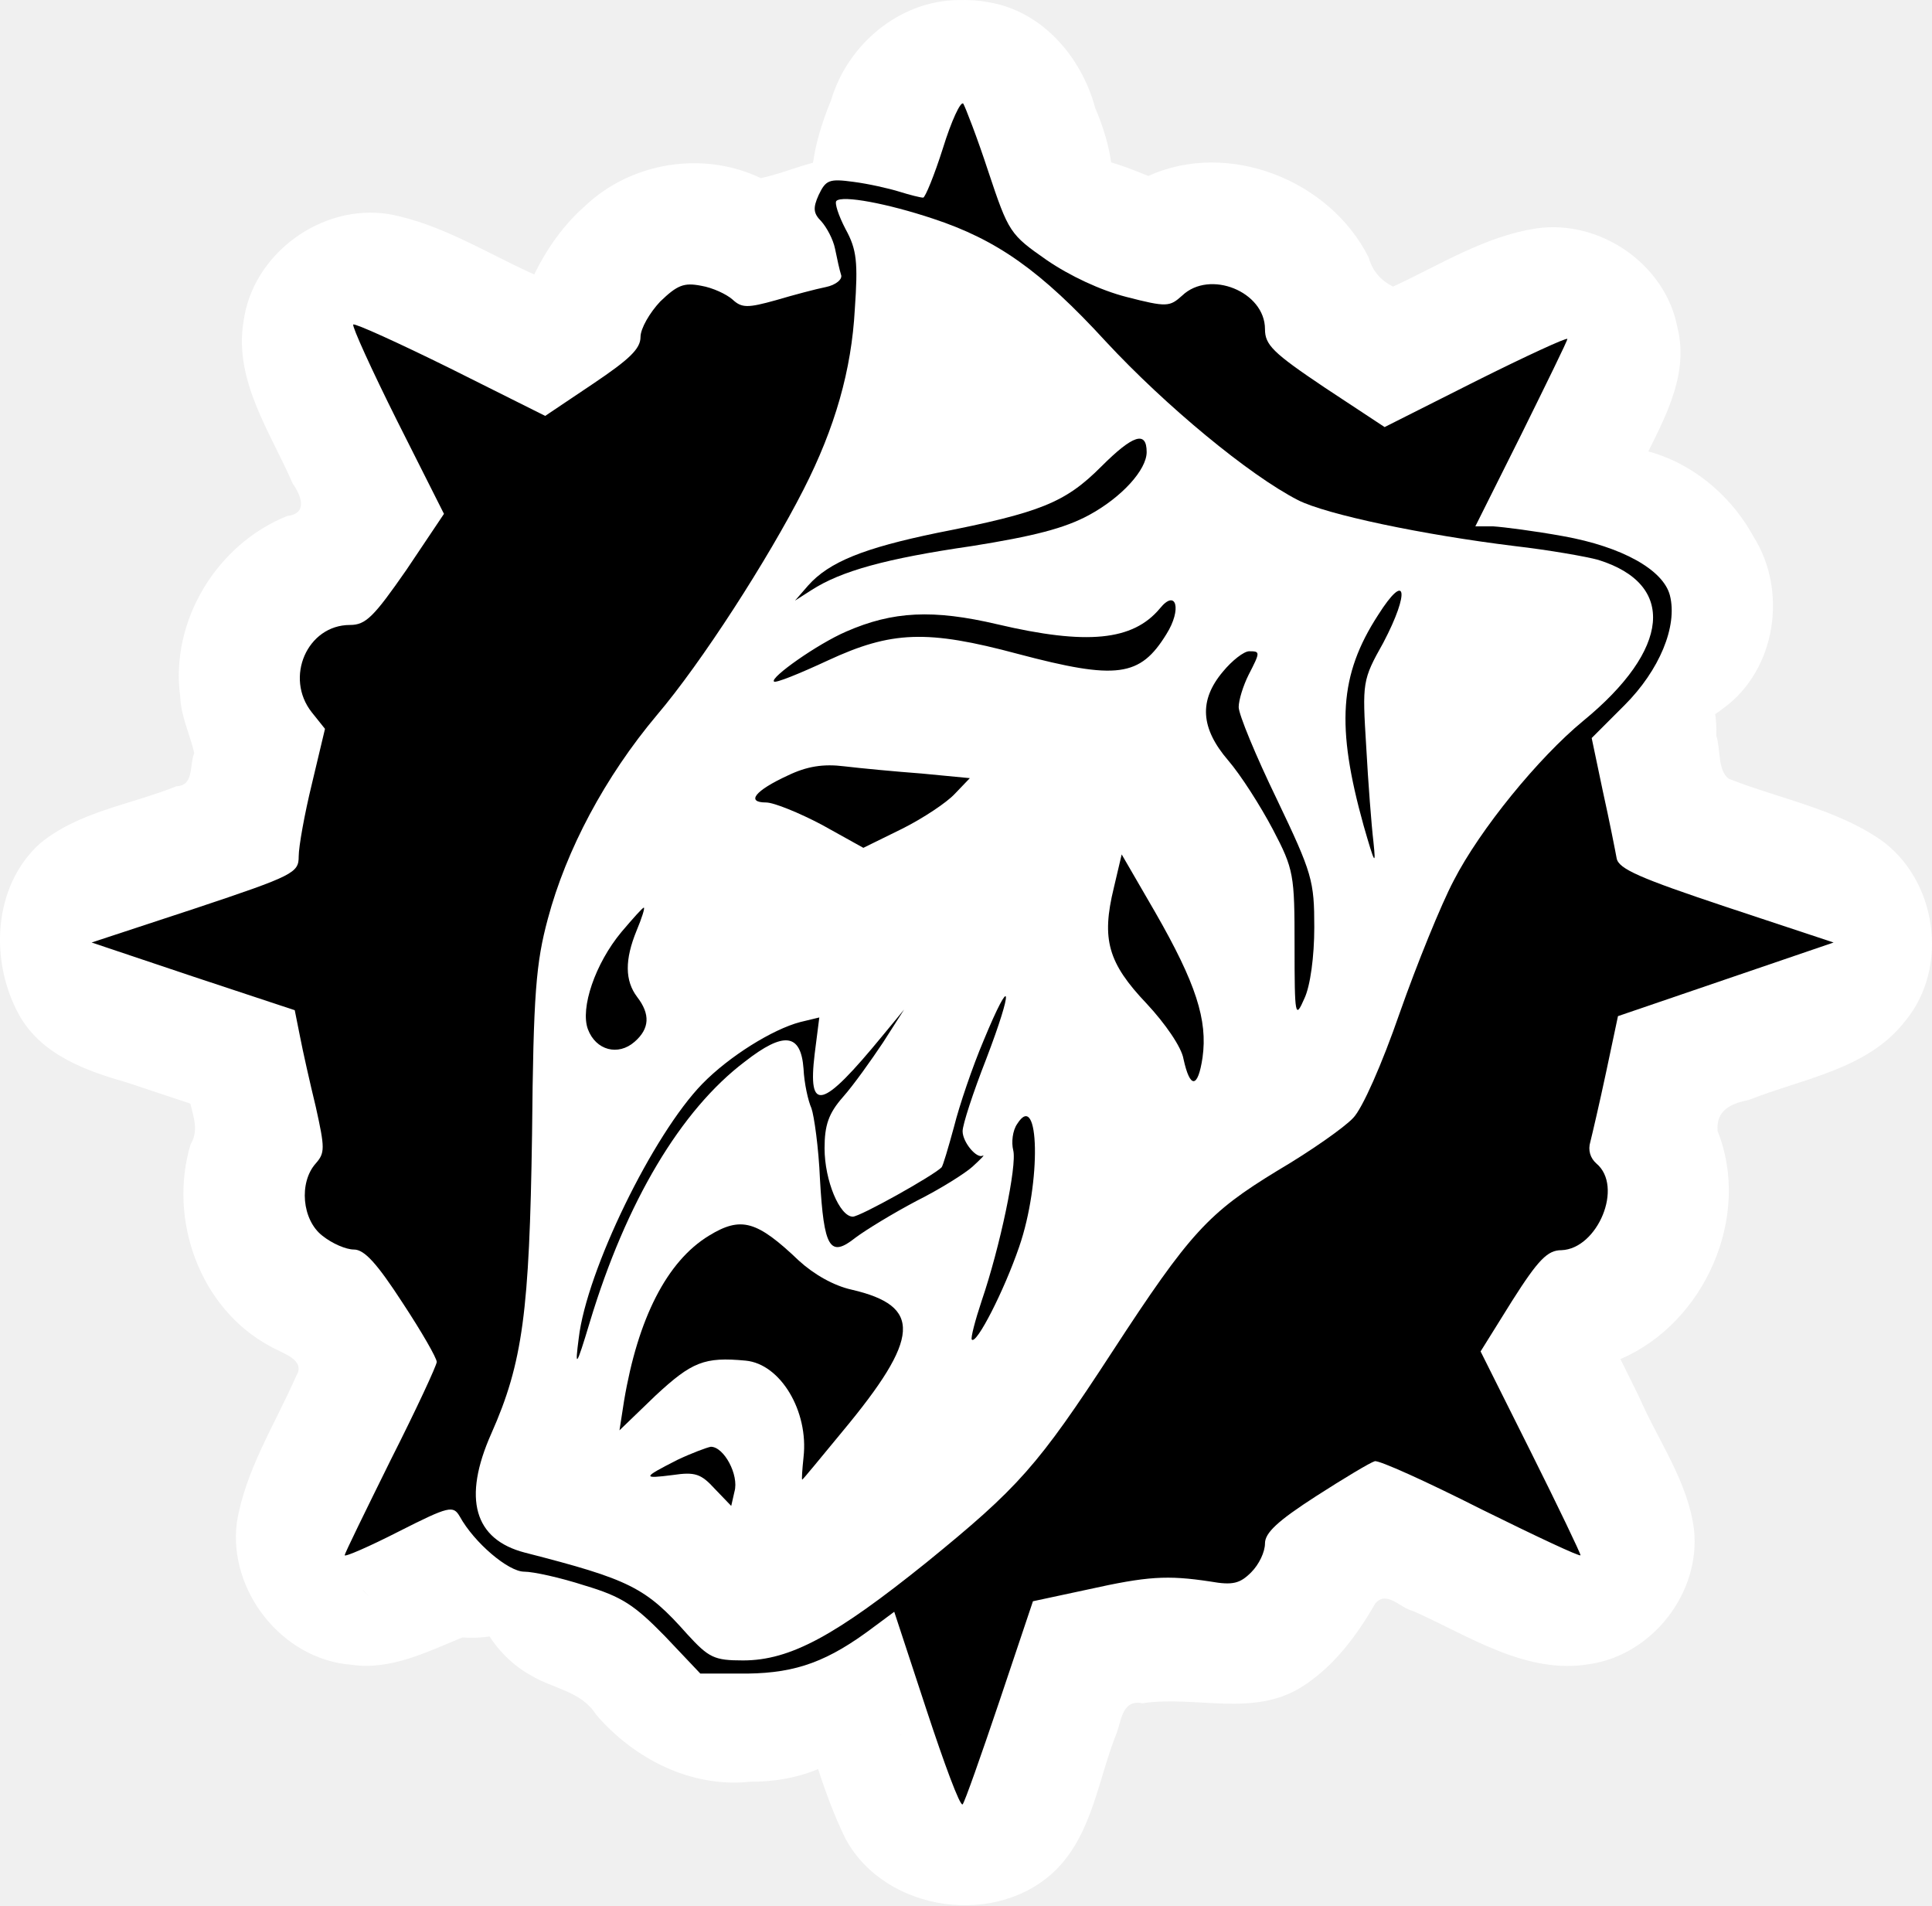
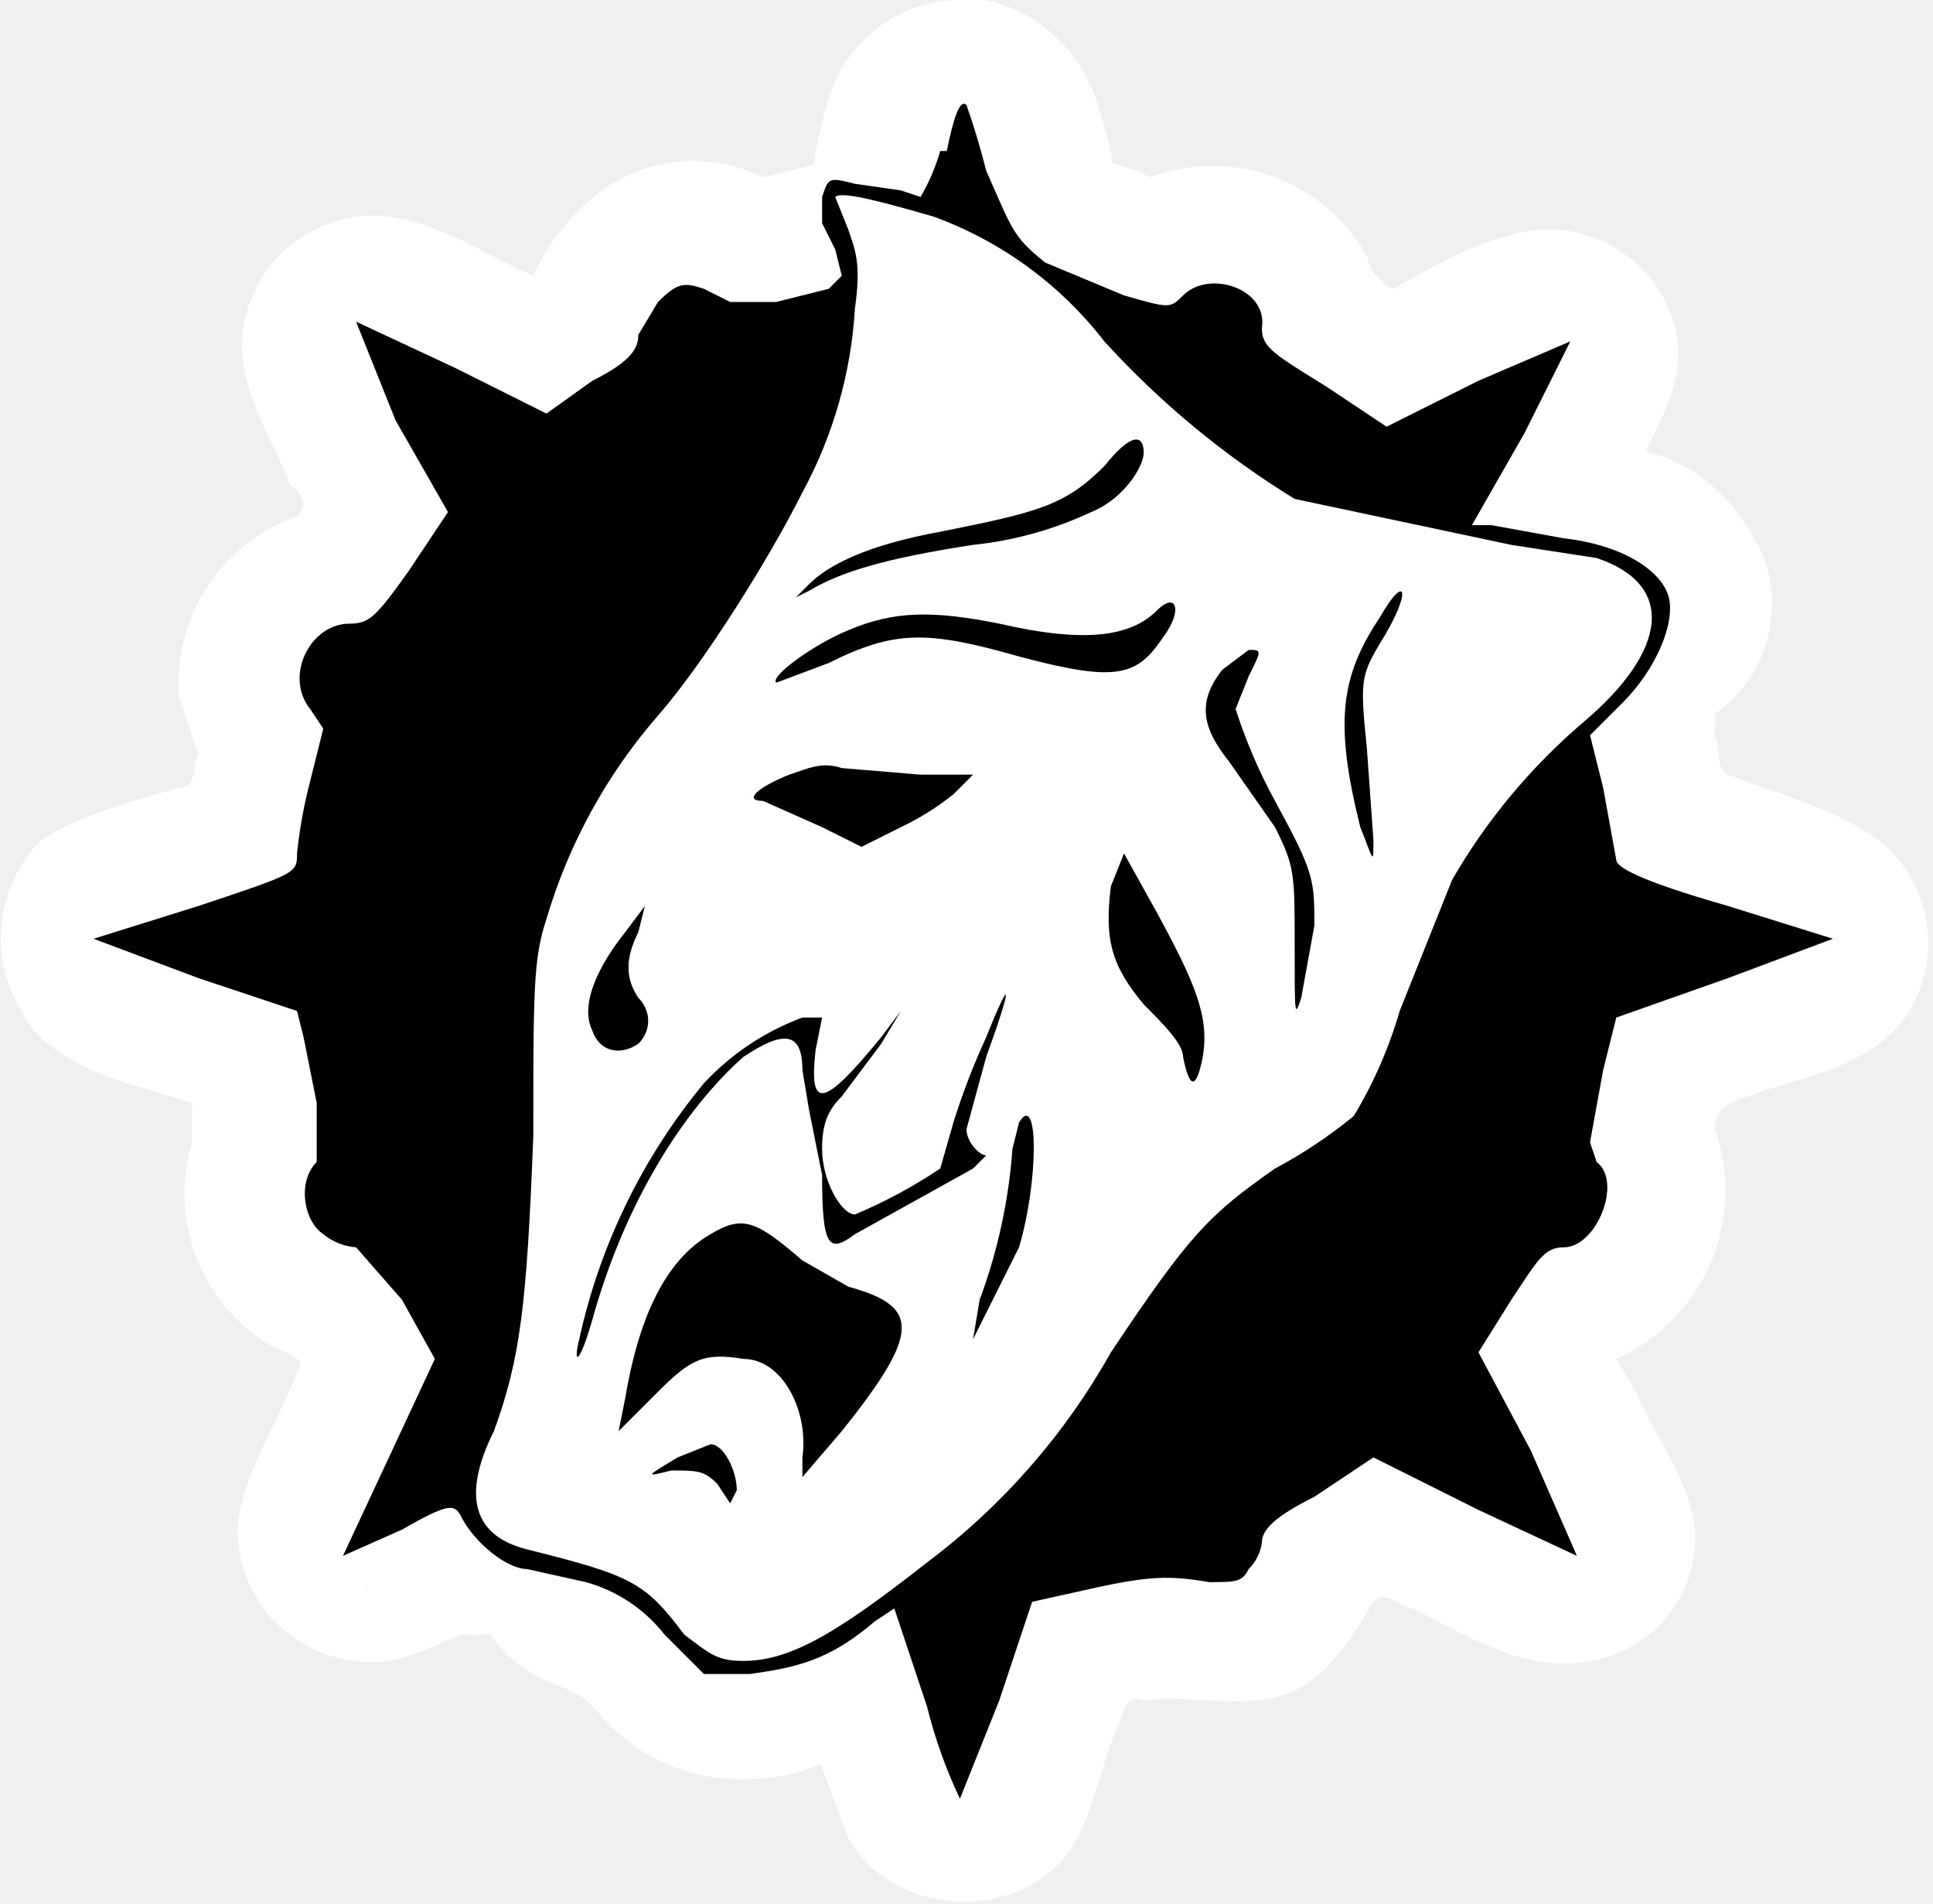
- <svg xmlns="http://www.w3.org/2000/svg" width="391.882" height="386.4" version="1.0" viewBox="0 0 293.912 289.8">
-   <path d="M107.078 184.18c-.932.124-1.827.435-2.736.662-1.286.395-2.32 1.497-2.61 2.813-.346 1.395.103 2.985 1.23 3.904.9.789 2.18 1.056 3.337.802.817-.103 1.668-.147 2.407-.553 1.043-.532 1.986-1.382 2.345-2.527.542-1.535.003-3.388-1.32-4.35a3.858 3.858 0 0 0-2.653-.75zm-6.713 1.116c-1.768-.07-3.87.341-4.654 2.13-1.177 2.256-.335 5.679 2.318 6.42 1.57.543 3.349-.179 4.608-.79 2.84-1.405 2.679-6.163-.261-7.383a4.601 4.601 0 0 0-2.011-.377zM93.938 219.6c-2.382.045-4.184 2.265-4.21 4.56-.422 3.83.499 7.841 2.933 10.88 3.709 4.743 9.799 7.369 15.76 7.376 2.13.1 4.282-.55 5.837-2.05 3.413-2.888 5.272-7.156 6.404-11.384.489-2.046.43-4.765-1.676-5.864-1.975-1.24-4.22.321-6.333-.225-.696-.046-1.434-.024-2.075.28-1.457-1.546-3.585-2.98-5.782-2.146-2.103.446-4.38 1.323-6.513.608-1.04-.88-2.095-1.94-3.556-2.013a4.402 4.402 0 0 0-.79-.022zm15.543-12.595c-7.221.822-17.291 5.983-15.553 14.644 2.122 6.357 9.8 3.468 14.17 2.226 2.978 4.908 13.89 3.274 11.99-3.638-1.36-5-4.467-13.108-10.607-13.232zm37.258-166.874c-8.71.48-16.298 7.355-18.065 15.83-1.978 6.272-1.748 13.591 2.341 18.99 4.55 6.785 13.563 9.425 21.301 7.411 6.53-.684 12.94-4.145 16.112-10.051 4.336-7.273 2.823-17.044-2.862-23.168-4.533-5.675-11.371-9.687-18.827-9.012zm19.808 19.128c-5.966.25-10.938 4.123-16.864 4.63-6.596 1.527-13.596 1.58-19.878 4.21-7.102 3.343-10.497 10.92-13.076 17.87-4.756 5.161-8.233 11.359-12.3 17.057-1.331 2.442-2.634 4.73-4.918 6.4-9.052 11.32-16.295 24.729-17.557 39.397-.598 8.503-1.647 17.144-.475 25.618 2 9.222 11.486 15.508 20.748 14.421 2.13-.041 4.54-.803 6.323-1.325-1.784 8.81 3.118 17.652 10.399 22.444 2.16 1.483 1.868 4.754 3.143 6.956 2.118 6.608 8.632 12.232 15.881 12.927 8.479 1.322 16.67-3.438 21.394-10.278 3.14-3.988 6.14-8.376 6.89-13.514-.329 2.047.266-3.382 2.262-2.96 7.148-4.483 10.114-13.019 16.58-18.28 3.219-2.648 6.56-5.243 10-7.521 6.249-3.308 12.487-7.806 14.56-14.924 2.105-6.157 5.752-12.01 5.812-18.672 3.905-4.983 6.535-10.889 8.884-16.727 2.183-7.104-2.595-14.21-.405-21.293 2.905-7.73.83-17.156-5.843-22.27-6.28-4.873-14.815-4.416-21.647-8.224-8.43-3.59-13.892-11.784-22.522-14.943-2.414-.785-4.865-1.001-7.39-.999zm77.826 8.63c-9.536.053-17.752 7.766-19.403 16.99-2.778 9.427 1.989 20.578 11.286 24.25 8.253 3.06 18.468 4.43 25.898-1.384 8.044-5.835 9.84-17.845 4.599-26.13-4.433-8.092-12.957-13.97-22.38-13.725ZM109.966 188.436c-8.714-.284-16.662 4.283-22.663 10.279-5.275 4.31-9.547 9.886-11.469 16.489-2.502 5.048-2.862 10.695-3.669 16.157-2.83 8.608.518 18.961 8.574 23.462 3.322 2.032 7.702 2.397 9.944 5.982 5.762 6.703 14.445 11.172 23.43 10.206 7.244.067 15.035-2.577 18.861-9.115 3.802-5.308 3.28-12.146 2.055-18.204.434-2.427 3.319-3.502 4.389-5.642 5.598-6.76 6.147-17.274.734-24.284-1.91-12.473-11.994-24.19-25.057-25.139-1.703-.177-3.418-.214-5.13-.19zm.797 21.786c2.578 2.217 4.596 4.812 5.581 8.105 1.369 2.958.744 6.501.82 9.664-1.053 4.045-3.01 8.539-6.734 10.634-7.679 1.109-17.392-4.139-17.163-12.718.21-7.805 7.124-14.266 14.67-15.142.937-.144 1.873-.691 2.826-.543zM145.748.01c-8.97.105-16.826 6.787-19.325 15.248-2.798 6.777-4.605 14.767-.945 21.599 4.4 9.673 16.181 15.67 26.447 12.01 6.798-2.42 12.61-7.7 15.927-14.057 2.625-6 1.222-12.635-1.252-18.424C164.52 8.644 158.505 1.63 150.309.33c-1.498-.297-3.037-.358-4.56-.321zm15.472 23.77c-10.552.452-19.24 10.506-18.35 20.994.342 9.647 8.35 16.083 14.583 22.408 10.227 9.803 20.557 20.172 33.604 26.151 10.666 3.995 21.992 6.052 33.238 7.56 10.251.937 19.69-8 20.043-18.158.742-3.928 3.447-7.346 4.958-11.079 3.193-6.82 7.862-13.965 5.886-21.848-1.827-9.665-11.837-16.486-21.498-15.059-7.838 1.202-14.673 5.576-21.764 8.846-1.88-.954-3.133-2.376-3.705-4.427-5.904-11.794-21.355-17.92-33.53-12.401-4.28-1.78-8.737-3.4-13.466-2.987zm66.435 37.82c-.526-.058-1.094-.142 0 0zm12.853 30.525c-8.247-.062-14.842 5.62-19.913 11.53-8.857 9.606-16.335 20.602-20.767 32.96-2.862 7.06-5.241 14.314-8.385 21.256-9.017 6.065-18.888 11.417-25.489 20.34-9.046 11.215-15.478 23.905-24.975 34.7-5.866 6.116-12.978 10.853-19.049 16.719-6.684 7.116-7.265 18.8-1.714 26.728 2.935 7.723 4.74 15.915 8.43 23.363 6.095 11.218 23.266 13.576 32.172 4.514 5.442-5.588 6.285-13.807 9.121-20.79.71-2.132.92-4.946 3.878-4.37 8.042-1.206 16.772 2.15 24.135-2.436 4.893-3.037 8.477-7.883 11.267-12.742 1.734-2.046 3.824.718 5.73 1.143 8.497 3.741 17.164 9.73 26.893 8.078 9.536-1.42 16.889-10.848 15.866-20.456-.929-7.327-5.457-13.507-8.341-20.162-.994-2.001-1.897-3.82-2.854-5.775 12.787-5.467 20.003-21.661 14.777-34.695-.244-3.216 2.07-4.173 4.81-4.742 8.196-3.262 18.088-4.623 23.792-12.05 6.704-8.189 4.76-21.499-3.877-27.556-6.899-4.69-15.34-6.195-23.006-9.222-1.739-1.254-1.221-4.485-1.917-6.573.467-10.035-8.037-19.264-18.062-19.701a26.54 26.54 0 0 0-2.522-.06zm-103.504 171.82c-.605-.047.574-.055 0 0zm-8.79-239.774c-4.382-.111-8.298 2.072-12.482 2.921-8.754-4.202-19.734-2.429-26.756 4.264-3.264 2.869-5.806 6.496-7.706 10.387-7.278-3.252-14.229-7.744-22.162-9.182-10.196-1.609-20.685 6.043-22.055 16.314-1.505 8.977 4.078 16.843 7.475 24.678 1.328 1.884 2.317 4.565-.829 4.932C32.98 82.77 25.835 94.48 27.42 106c.11 2.97 1.516 5.801 2.13 8.547-.758 1.821.004 4.95-2.7 5.042-6.963 2.815-14.884 3.842-20.806 8.74-7.16 6.523-7.626 17.896-3.145 26.035 3.354 6.02 10.053 8.482 16.315 10.26l9.744 3.24c.515 2.103 1.27 4.188.04 6.184-3.448 11.408 1.39 24.979 12.07 30.712 1.656 1.02 5.563 1.989 3.992 4.536-3.204 7.33-7.737 14.314-9.032 22.313-1.319 10.397 6.928 20.818 17.435 21.61 5.989.886 11.592-2.007 16.89-4.156 9.688.774 19.274-6.549 20.51-16.287.524-2.97-.254-6.04 1.427-8.77 5.477-12.378 6.47-26.037 6.798-39.394.549-12.267.187-24.608 1.496-36.822 2.21-12.396 9.818-22.816 17.58-32.37 9.84-13.58 19.226-27.781 25.275-43.503 3.352-10.135 6.124-20.921 4.964-31.665-1.567-9.486-10.607-16.62-20.19-16.081zM78.842 50.453c.035-.617.06-.573 0 0zM56.187 242.899c-1.374-1.346-1.32-1.515 0 0z" style="fill:#fff;stroke-width:.038" />
-   <path d="M143.44 22.561c-1.3 4.1-2.7 7.5-3 7.5-.4 0-2-.4-3.6-.9s-4.7-1.2-7-1.5c-3.7-.5-4.2-.3-5.3 2-.9 2-.8 2.8.4 4 .8.9 1.8 2.7 2.1 4.2.3 1.5.7 3.3.9 3.9.3.7-.8 1.6-2.3 1.9-1.5.3-4.9 1.2-7.6 2-4.3 1.2-5.2 1.2-6.6-.1-.9-.8-3-1.8-4.8-2.1-2.6-.5-3.6-.1-6.2 2.4-1.6 1.7-3 4.1-3 5.4 0 1.8-1.7 3.4-7.2 7.1l-7.3 4.9-14.4-7.2c-7.9-3.9-14.5-6.9-14.8-6.7-.2.3 2.8 6.9 6.7 14.7l7.1 14.1-5.7 8.5c-5 7.2-6.2 8.4-8.6 8.4-6.5 0-10 8-5.8 13.3l2 2.5-2 8.4c-1.1 4.5-2 9.5-2 11 0 2.5-.7 2.9-15.7 7.9l-15.8 5.2 15.5 5.2 15.4 5.1.8 4c.4 2.1 1.5 7 2.4 10.7 1.4 6.3 1.4 7 0 8.6-2.6 2.9-2.1 8.6 1 11 1.5 1.2 3.6 2.1 4.8 2.1 1.6 0 3.5 2.1 7.4 8.1 2.9 4.4 5.2 8.4 5.2 9 0 .5-3.1 7.2-7 14.9-3.8 7.7-7 14.2-7 14.5 0 .3 3.7-1.3 8.2-3.6 7.7-3.9 8.3-4 9.3-2.3 2.2 4 7.4 8.4 9.8 8.4 1.4 0 5.5.9 9.2 2.1 5.7 1.7 7.6 3 12.2 7.7l5.4 5.7h7.2c7.5-.1 12.3-1.9 19.2-7.1l3.1-2.3 4.9 14.9c2.7 8.2 5.1 14.7 5.5 14.4.3-.3 2.8-7.4 5.6-15.7l5.1-15.2 8.4-1.8c9-2 12-2.2 18.6-1.2 3.4.6 4.5.3 6.2-1.4 1.2-1.2 2.1-3.1 2.1-4.4 0-1.6 1.9-3.4 7.8-7.2 4.2-2.7 8.2-5.1 8.9-5.3.6-.2 7.9 3.1 16.2 7.3 8.3 4.1 15.1 7.3 15.1 7 0-.3-3.4-7.4-7.6-15.8l-7.6-15.2 4.8-7.7c4-6.3 5.4-7.7 7.5-7.7 5.5-.2 9.5-9.7 5.3-13.2-.9-.8-1.3-2-.9-3.3.3-1.2 1.4-5.9 2.4-10.6l1.8-8.5 16.4-5.6 16.4-5.6-16.3-5.4c-13.2-4.4-16.4-5.8-16.7-7.4-.2-1.1-1.1-5.7-2.1-10.2l-1.7-8.1 5-5c5.3-5.3 8.1-12 6.9-16.7-1-3.9-7.3-7.4-16.2-9-4.4-.8-9.1-1.4-10.7-1.5h-2.7l7-14c3.8-7.7 7-14.2 7-14.5 0-.3-6.3 2.6-13.9 6.4l-13.9 7-9.1-6c-7.9-5.3-9.1-6.5-9.1-8.9 0-5.7-8.4-9.1-12.6-5.1-1.9 1.7-2.3 1.8-8.5.2-3.9-1-8.6-3.2-12.1-5.6-5.6-3.9-5.8-4.2-8.9-13.5-1.7-5.2-3.5-9.8-3.8-10.3-.4-.4-1.8 2.6-3.1 6.8zm-1.5 10.7c9.7 3.2 16.4 7.9 26.3 18.7 9.1 9.8 21.8 20.3 29.2 24.1 4.3 2.2 19.1 5.3 33 7 5.2.6 10.9 1.6 12.7 2.1 11.9 3.7 11 13.6-2.3 24.5-6.8 5.6-15.7 16.5-19.7 24.3-1.9 3.6-5.6 12.7-8.2 20.1-2.7 7.8-5.7 14.6-7.1 16-1.3 1.4-6.4 5-11.5 8-10.5 6.4-13.3 9.4-25.1 27.5-11.4 17.5-14.3 20.7-28.3 32.1-13.8 11.1-20.7 14.9-27.9 14.9-4.4 0-5.2-.4-8.5-4-6.3-7.1-8.7-8.3-24.7-12.4-7.7-2-9.5-8.2-5.1-18.1 4.8-10.8 5.8-18.6 6.2-45.5.2-21.5.6-26.1 2.4-32.8 2.8-10.5 8.7-21.6 16.6-31 6.8-8 16.9-23.7 22.3-34.3 4.8-9.4 7.3-18.2 7.8-27.4.5-7.2.3-9.1-1.4-12.2-1.1-2.1-1.7-4-1.4-4.3.9-.9 7.8.4 14.7 2.7z" />
-   <path d="M167.54 70.961c-5.5 5.5-9.2 7-25 10.1-11.1 2.3-16.4 4.4-19.6 8l-2 2.3 2.5-1.6c4.5-2.9 11.3-4.8 24.4-6.7 9.4-1.5 14.1-2.7 17.8-4.7 5-2.7 8.8-6.9 8.8-9.6 0-3.3-2.1-2.6-6.9 2.2zM209.64 93.561c-5.9 9.1-6.4 16.9-2.2 32 1.7 5.9 1.9 6.3 1.5 2.5-.3-2.5-.8-9-1.1-14.5-.6-9.8-.6-10.1 2.6-15.8 4.1-7.8 3.5-11-.8-4.2zM176.44 92.561c-4.1 4.9-11.1 5.6-24.7 2.4-9.8-2.3-15.9-2-23 1.1-4.4 1.9-11.6 7-11 7.6.2.3 3.9-1.2 8.2-3.2 9.7-4.5 15.1-4.7 28.9-1 15.1 4 18.6 3.5 22.6-3 2.4-3.8 1.5-7-1-3.9zM186.04 102.161c-3.7 4.4-3.4 8.6.8 13.5 1.9 2.2 4.9 6.9 6.8 10.5 3.2 6.1 3.3 6.9 3.3 17.7 0 10.8.1 11.2 1.5 8 .9-1.9 1.5-6.4 1.5-10.8 0-7.1-.3-8.2-5.7-19.5-3.2-6.6-5.8-12.9-5.8-14 0-1.1.7-3.3 1.5-4.9 1.8-3.5 1.8-3.6.1-3.6-.8 0-2.6 1.4-4 3.1zM119.84 117.961c-5 2.3-6.4 4.1-3.3 4.1 1.2 0 5.1 1.6 8.5 3.4l6.3 3.5 5.9-2.9c3.2-1.6 6.8-4 8-5.3l2.3-2.4-7.3-.7c-4-.3-9.3-.8-11.8-1.1-3.2-.4-5.7 0-8.6 1.4zM169.44 135.061c-1.9 7.8-.9 11.4 5 17.6 2.8 3 5.3 6.6 5.6 8.4 1 4.6 2.2 4.5 2.9-.2.8-5.7-1-11.3-7.2-22.1l-5.1-8.8zM94.54 141.761c-4 4.8-6.3 11.6-5.1 14.8 1.2 3.2 4.6 4.1 7.1 1.9 2.3-2 2.4-4.2.4-6.8-1.9-2.5-1.9-5.7-.1-10.1.8-1.9 1.3-3.5 1.1-3.5-.2 0-1.7 1.7-3.4 3.7zM149.64 158.261c-1.7 4-3.7 9.9-4.5 13.1-.9 3.3-1.7 6-1.9 6.2-1.3 1.3-12.4 7.5-13.5 7.5-2 0-4.3-5.5-4.3-10.4 0-3.5.6-5.3 2.8-7.8 1.6-1.8 4.3-5.6 6.1-8.3l3.2-5-3.3 4c-9.2 11.2-11.4 11.8-10.3 2.7l.7-5.5-2.9.7c-4.2 1.1-10.8 5.2-14.9 9.4-7.5 7.7-17.6 28.4-18.8 38.7-.6 4.6-.4 4.5 1.7-2.5 5.5-18.2 13.8-32.2 23.6-39.6 5.9-4.6 8.5-4.3 8.9 1.1.1 2.2.7 4.9 1.2 6 .4 1.1 1.1 6 1.3 10.8.6 10.5 1.5 12 5.4 8.9 1.6-1.2 5.7-3.7 9.3-5.6 3.6-1.8 7.4-4.2 8.5-5.2 1.2-1.1 1.9-1.8 1.6-1.7-.9.6-3.1-2-3.1-3.7 0-1 1.6-5.9 3.6-11 4.2-11 3.9-13.2-.4-2.8zM154.74 170.961c-.7 1-.9 2.8-.6 4 .6 2.3-2 14.7-4.8 22.9-1 3-1.7 5.7-1.5 5.9.7.8 4.9-7.4 7.2-14.1 3.4-9.8 3.1-24.1-.3-18.7z" />
-   <path d="M107.84 187.961c-6.4 3.9-10.8 12.6-12.9 25.1l-.7 4.5 5.5-5.3c5.5-5.1 7.4-5.9 13.7-5.3 5.3.5 9.6 7.7 8.8 14.7-.2 1.9-.3 3.4-.2 3.4.1 0 2.8-3.3 6.1-7.3 11.9-14.3 12.2-19.1 1.4-21.6-2.7-.6-5.7-2.3-8-4.4-6.4-6.1-8.8-6.8-13.7-3.8z" />
-   <path d="M103.04 222.061c-5.3 2.7-5.4 2.9-.7 2.3 3.4-.5 4.3-.2 6.4 2.1l2.5 2.6.5-2.2c.7-2.5-1.6-6.8-3.6-6.8-.6.1-3 1-5.1 2z" />
+ <svg xmlns="http://www.w3.org/2000/svg" width="392" height="386" version="1.0" viewBox="0 0 294 290">
+   <path d="m107 184-3 1a4 4 0 0 0-2 3c-1 1 0 3 1 4h6l2-3a4 4 0 0 0-1-4 4 4 0 0 0-3-1zm-7 1-4 2c-1 3-1 6 2 7l5-1c2-1 2-6-1-7a5 5 0 0 0-2-1zm-6 35c-2 0-4 2-4 4-1 4 0 8 3 11a20 20 0 0 0 15 7c3 0 5 0 6-2a22 22 0 0 0 7-11c0-2 0-5-2-6h-8c-2-1-4-3-6-2l-7 1-3-2a4 4 0 0 0-1 0zm16-13c-8 1-18 6-16 15 2 6 10 3 14 2 3 5 14 3 12-4-1-5-4-13-10-13zm37-167a20 20 0 0 0-18 16c-2 6-2 14 2 19a20 20 0 0 0 21 7c7 0 13-4 16-10a20 20 0 0 0-2-23 22 22 0 0 0-19-9zm19 19c-5 0-10 4-16 5-7 1-14 1-20 4-7 3-11 11-13 18l-13 17a18 18 0 0 1-5 6 75 75 0 0 0-17 40c-1 8-2 17 0 25 2 10 11 16 20 15l7-1c-2 8 3 17 10 22 2 2 2 5 3 7a19 19 0 0 0 16 13c9 1 17-4 21-10 4-4 7-9 7-14 0 2 1-3 3-3 7-4 10-13 16-18l10-8c6-3 13-8 15-15 2-6 5-12 5-18 4-5 7-11 9-17 3-7-2-14 0-21 3-8 1-18-6-23-6-4-15-4-22-8-8-3-13-12-22-15a26 26 0 0 0-7-1zm78 9c-9 0-17 8-19 17-3 9 2 20 11 24 9 3 19 5 26-1 8-6 10-18 5-26-5-9-13-14-23-14ZM110 188a32 32 0 0 0-23 11 34 34 0 0 0-11 16c-3 5-3 11-4 16a20 20 0 0 0 9 24c3 2 7 2 10 6a28 28 0 0 0 23 10c7 0 15-3 19-9 4-5 3-12 2-18 0-3 3-4 4-6a20 20 0 0 0 1-24c-2-13-12-24-25-25l-5-1zm1 22 5 8c2 3 1 7 1 10-1 4-3 9-7 11-7 1-17-5-17-13 1-8 7-14 15-15l3-1zM146 0a21 21 0 0 0-20 15c-2 7-4 15-1 22 5 10 17 16 27 12a30 30 0 0 0 16-14c3-6 1-13-1-19-2-7-8-14-17-16h-4zm15 24a20 20 0 0 0-18 21c0 9 8 16 15 22 10 10 20 20 33 26 11 4 22 6 33 8 10 1 20-8 20-18l5-11c3-7 8-14 6-22a20 20 0 0 0-21-15c-8 1-15 5-22 9a7 7 0 0 1-4-5 27 27 0 0 0-33-12 29 29 0 0 0-14-3zm67 38c-1 0-1-1 0 0zm13 30c-9 0-15 6-20 12a98 98 0 0 0-21 33l-9 21c-9 6-18 11-25 20-9 11-15 24-25 35l-19 17a22 22 0 0 0-2 26l9 24c6 11 23 13 32 4 5-5 6-14 9-21 1-2 1-5 4-4 8-1 17 2 24-2 5-3 8-8 11-13 2-2 4 1 6 1 8 4 17 10 27 8a19 19 0 0 0 16-20c-1-8-6-14-9-21l-3-5a28 28 0 0 0 15-35c0-3 2-4 5-5 8-3 18-4 24-12a20 20 0 0 0-4-27c-7-5-15-7-23-10-2-1-1-4-2-6 1-10-8-19-18-20a27 27 0 0 0-2 0zM137 264c-1 0 1 0 0 0zm-9-240-12 3a24 24 0 0 0-27 4 33 33 0 0 0-8 11c-7-3-14-8-22-9a20 20 0 0 0-22 16c-2 9 4 17 7 25 2 1 3 4 0 5a27 27 0 0 0-17 27l3 9c-1 1 0 5-3 5-7 2-15 4-21 8-7 7-8 18-3 26 3 6 10 9 16 11l10 3v6a27 27 0 0 0 12 31c2 1 6 2 4 4-3 8-8 15-9 23a20 20 0 0 0 18 21c6 1 11-2 16-4 10 1 20-6 21-16l1-9c6-12 7-26 7-39 1-13 0-25 2-37a74 74 0 0 1 17-33 195 195 0 0 0 25-43 76 76 0 0 0 5-32 20 20 0 0 0-20-16zM79 51c0-1 0-1 0 0zM56 243c-1-1-1-2 0 0z" style="fill:#fff;stroke-width:.038" />
+   <path d="M143 23a31 31 0 0 1-3 7l-3-1-7-1c-4-1-4-1-5 2v4l2 4 1 4-2 2-8 2h-7l-4-2c-3-1-4-1-7 2l-3 5c0 2-1 4-7 7l-7 5-14-7-15-7 6 15 8 14-6 9c-5 7-6 8-9 8-6 0-10 8-6 13l2 3-2 8a73 73 0 0 0-2 11c0 3 0 3-15 8l-16 5 16 6 15 5 1 4 2 10v9c-3 3-2 9 1 11a9 9 0 0 0 5 2l7 8 5 9-7 15-7 15 9-4c7-4 8-4 9-2 2 4 7 8 10 8l9 2a23 23 0 0 1 12 8l6 6h7c7-1 12-2 19-8l3-2 5 15a74 74 0 0 0 5 14l6-15 5-15 9-2c9-2 12-2 18-1 4 0 5 0 6-2a7 7 0 0 0 2-4c0-2 2-4 8-7l9-6 16 8 15 7-7-16-8-15 5-8c4-6 5-8 8-8 5 0 9-10 5-13l-1-3 2-11 2-8 17-6 16-6-16-5c-14-4-17-6-17-7l-2-11-2-8 5-5c5-5 8-12 7-16s-7-8-16-9l-11-2h-3l8-14 7-14-14 6-14 7-9-6c-8-5-10-6-10-9 1-6-8-9-12-5-2 2-2 2-9 0l-12-5c-5-4-5-5-9-14a114 114 0 0 0-3-10c-1-1-2 2-3 7zm-1 10a58 58 0 0 1 26 19 134 134 0 0 0 29 24l33 7 13 2c12 4 11 14-2 25a92 92 0 0 0-20 24l-8 20a67 67 0 0 1-7 16 73 73 0 0 1-12 8c-10 7-13 10-25 28a103 103 0 0 1-28 32c-14 11-21 15-28 15-4 0-5-1-9-4-6-8-8-9-24-13-8-2-10-8-5-18 4-11 5-19 6-45 0-22 0-27 2-33a83 83 0 0 1 17-31c7-8 17-24 22-34a67 67 0 0 0 8-28c1-7 0-9-1-12l-2-5c1-1 8 1 15 3z" />
+   <path d="M168 71c-6 6-10 7-25 10-11 2-17 5-20 8l-2 2 2-1c5-3 12-5 25-7a56 56 0 0 0 18-5c5-2 8-7 8-9 0-3-2-3-6 2zm42 23c-6 9-7 16-3 32 2 5 2 6 2 2l-1-14c-1-10-1-11 2-16 5-8 4-11 0-4zm-34-1c-4 4-11 5-24 2-10-2-16-2-23 1-5 2-12 7-11 8l8-3c10-5 15-5 29-1 15 4 18 3 22-3 3-4 2-7-1-4zm10 9c-4 5-3 9 1 14l7 10c3 6 3 7 3 18s0 11 1 8l2-11c0-7 0-8-6-19a81 81 0 0 1-6-14l2-5c2-4 2-4 0-4l-4 3zm-66 16c-5 2-7 4-4 4l9 4 6 3 6-3a41 41 0 0 0 8-5l3-3h-8l-12-1c-3-1-5 0-8 1zm49 17c-1 8 0 12 5 18 3 3 6 6 6 8 1 5 2 5 3 0 1-6-1-11-7-22l-5-9zm-74 7c-4 5-7 11-5 15 1 3 4 4 7 2 2-2 2-5 0-7-2-3-2-6 0-10l1-4-3 4zm55 16a108 108 0 0 0-5 13l-2 7a77 77 0 0 1-13 7c-2 0-5-5-5-10 0-4 1-6 3-8l6-8 3-5-3 4c-9 11-11 11-10 2l1-5h-3a39 39 0 0 0-15 10 92 92 0 0 0-19 39c-1 4 0 4 2-3 5-18 14-32 23-40 6-4 9-4 9 2l1 6 2 10c0 11 1 12 5 9l9-5 9-5 2-2c-1 0-3-2-3-4l3-11c4-11 4-13 0-3zm5 13-1 4a83 83 0 0 1-5 23l-1 6 7-14c3-10 3-24 0-19z" />
+   <path d="M108 188c-7 4-11 13-13 25l-1 5 6-6c5-5 7-6 13-5 6 0 10 8 9 15v3l6-7c12-15 12-19 1-22l-7-4c-7-6-9-7-14-4z" />
+   <path d="M103 222c-5 3-5 3-1 2 4 0 5 0 7 2l2 3 1-2c0-3-2-7-4-7l-5 2z" />
</svg>
